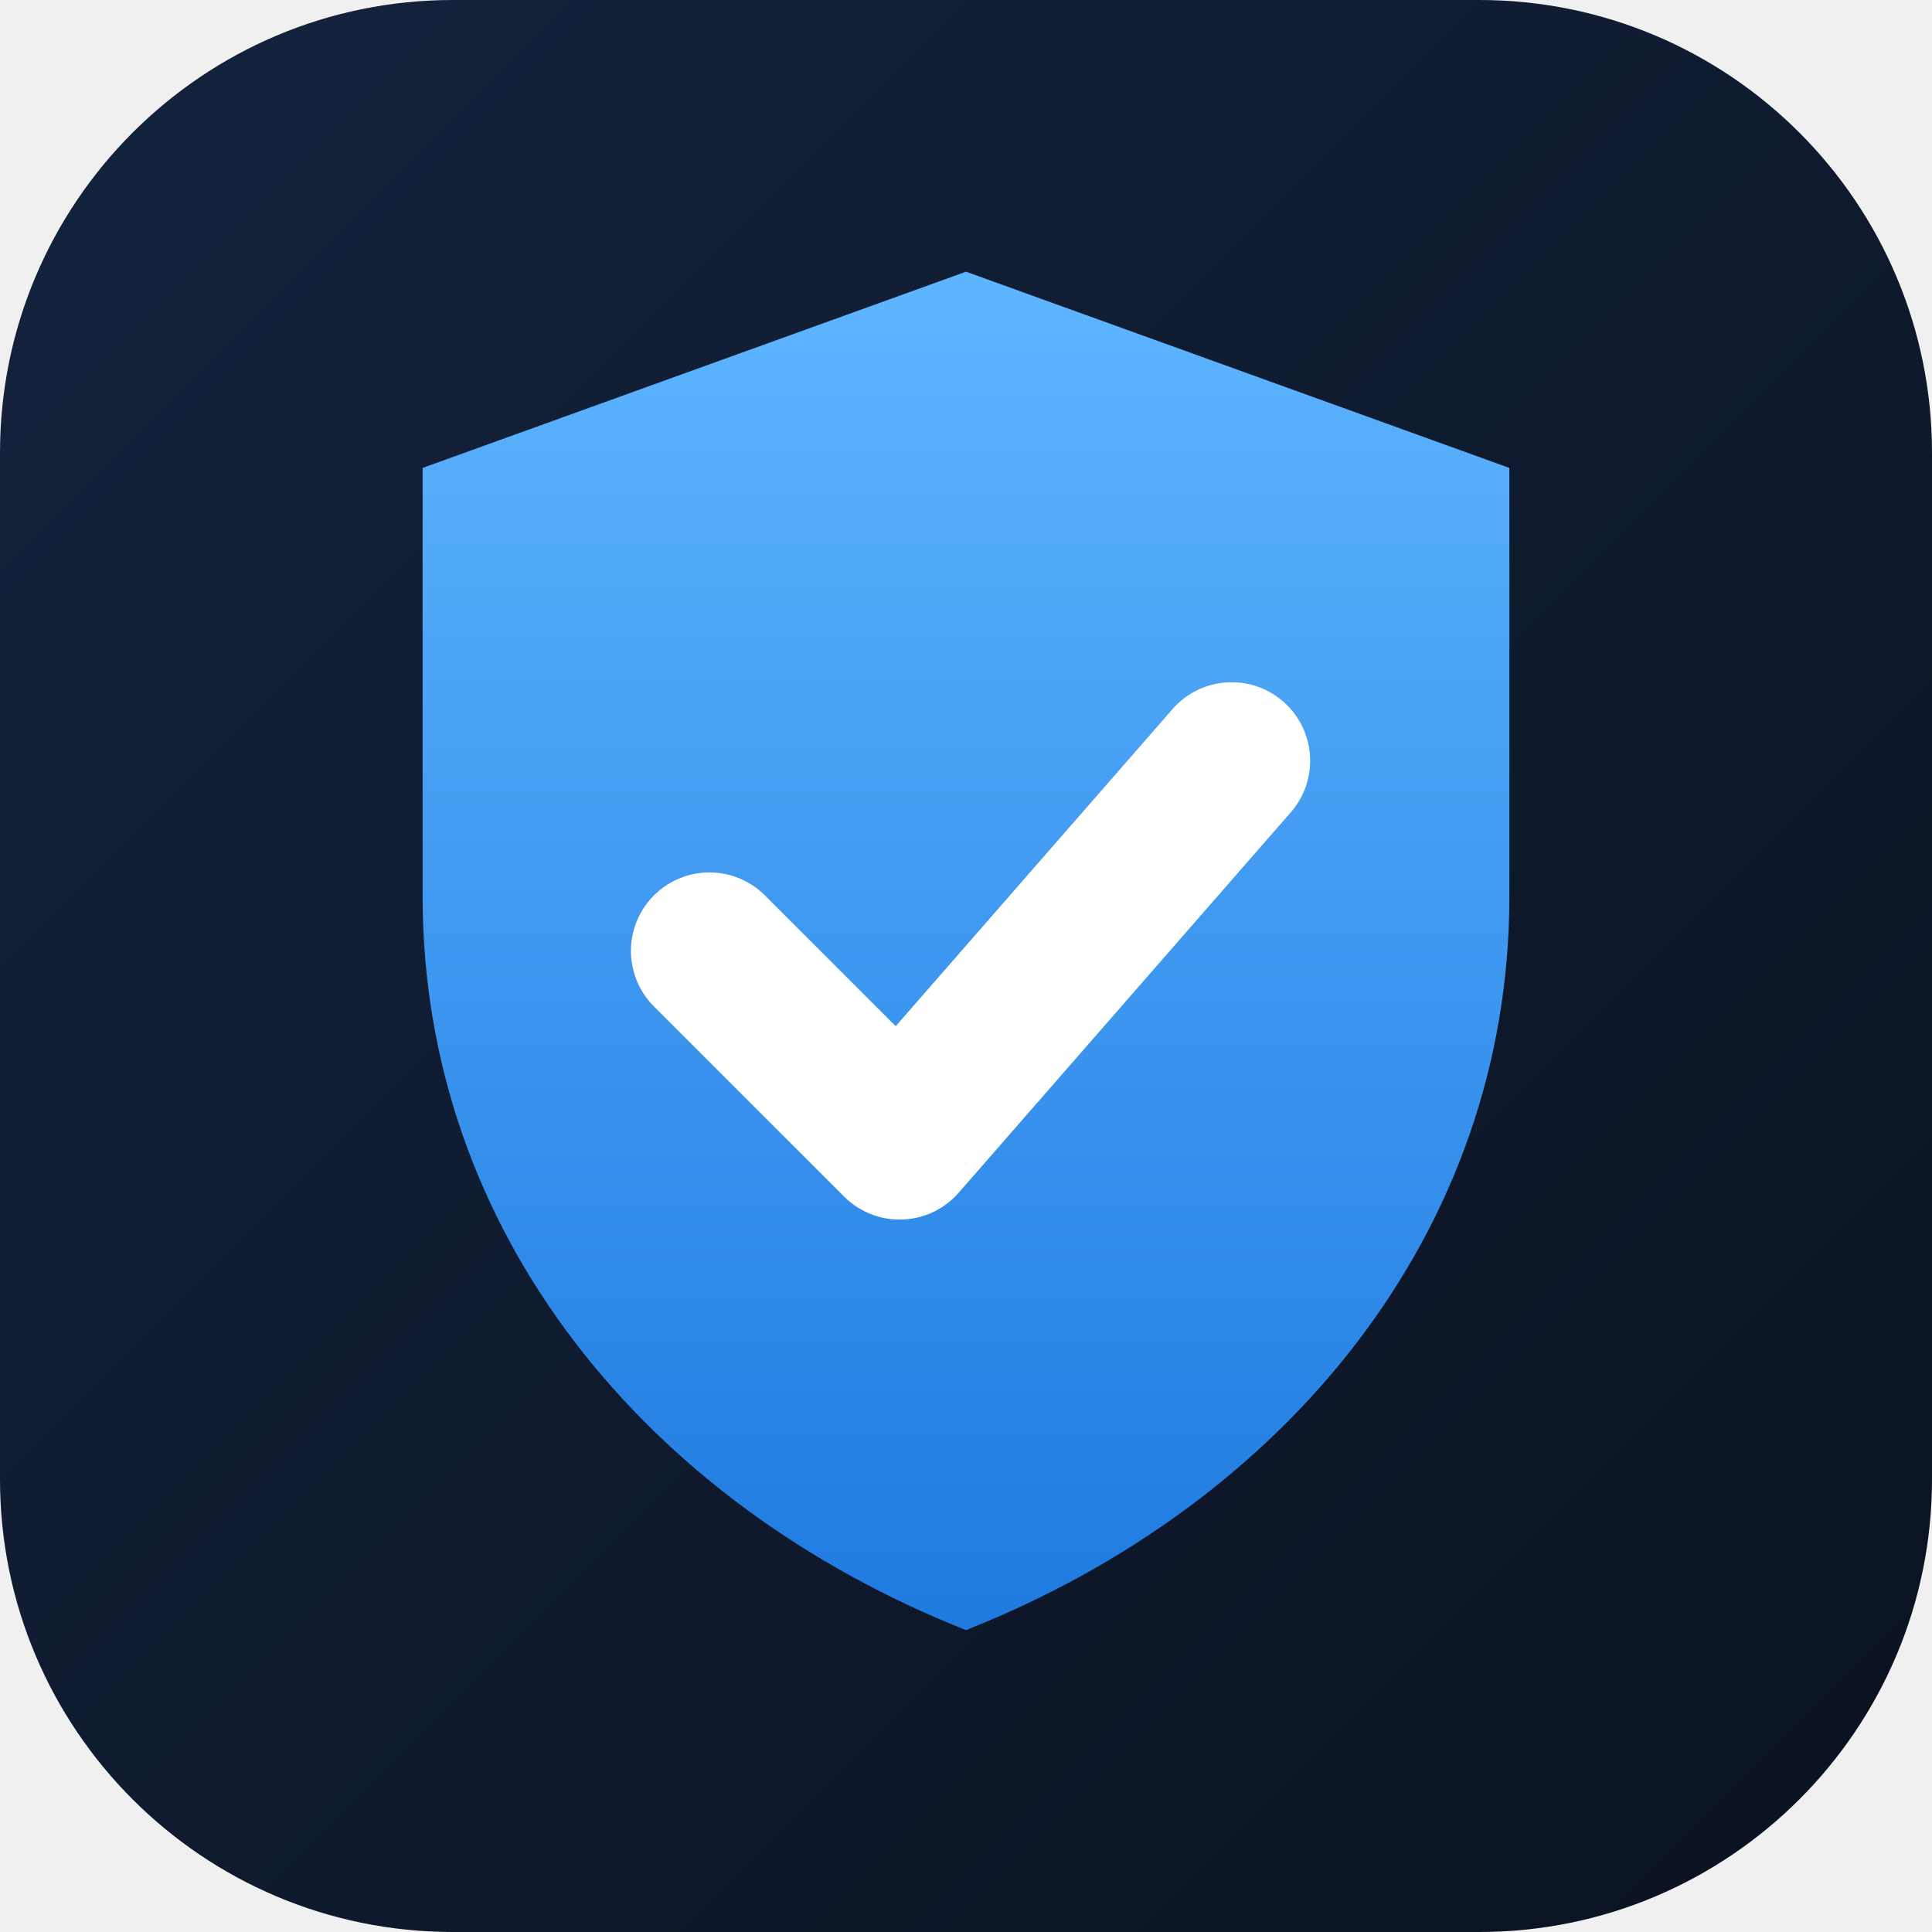
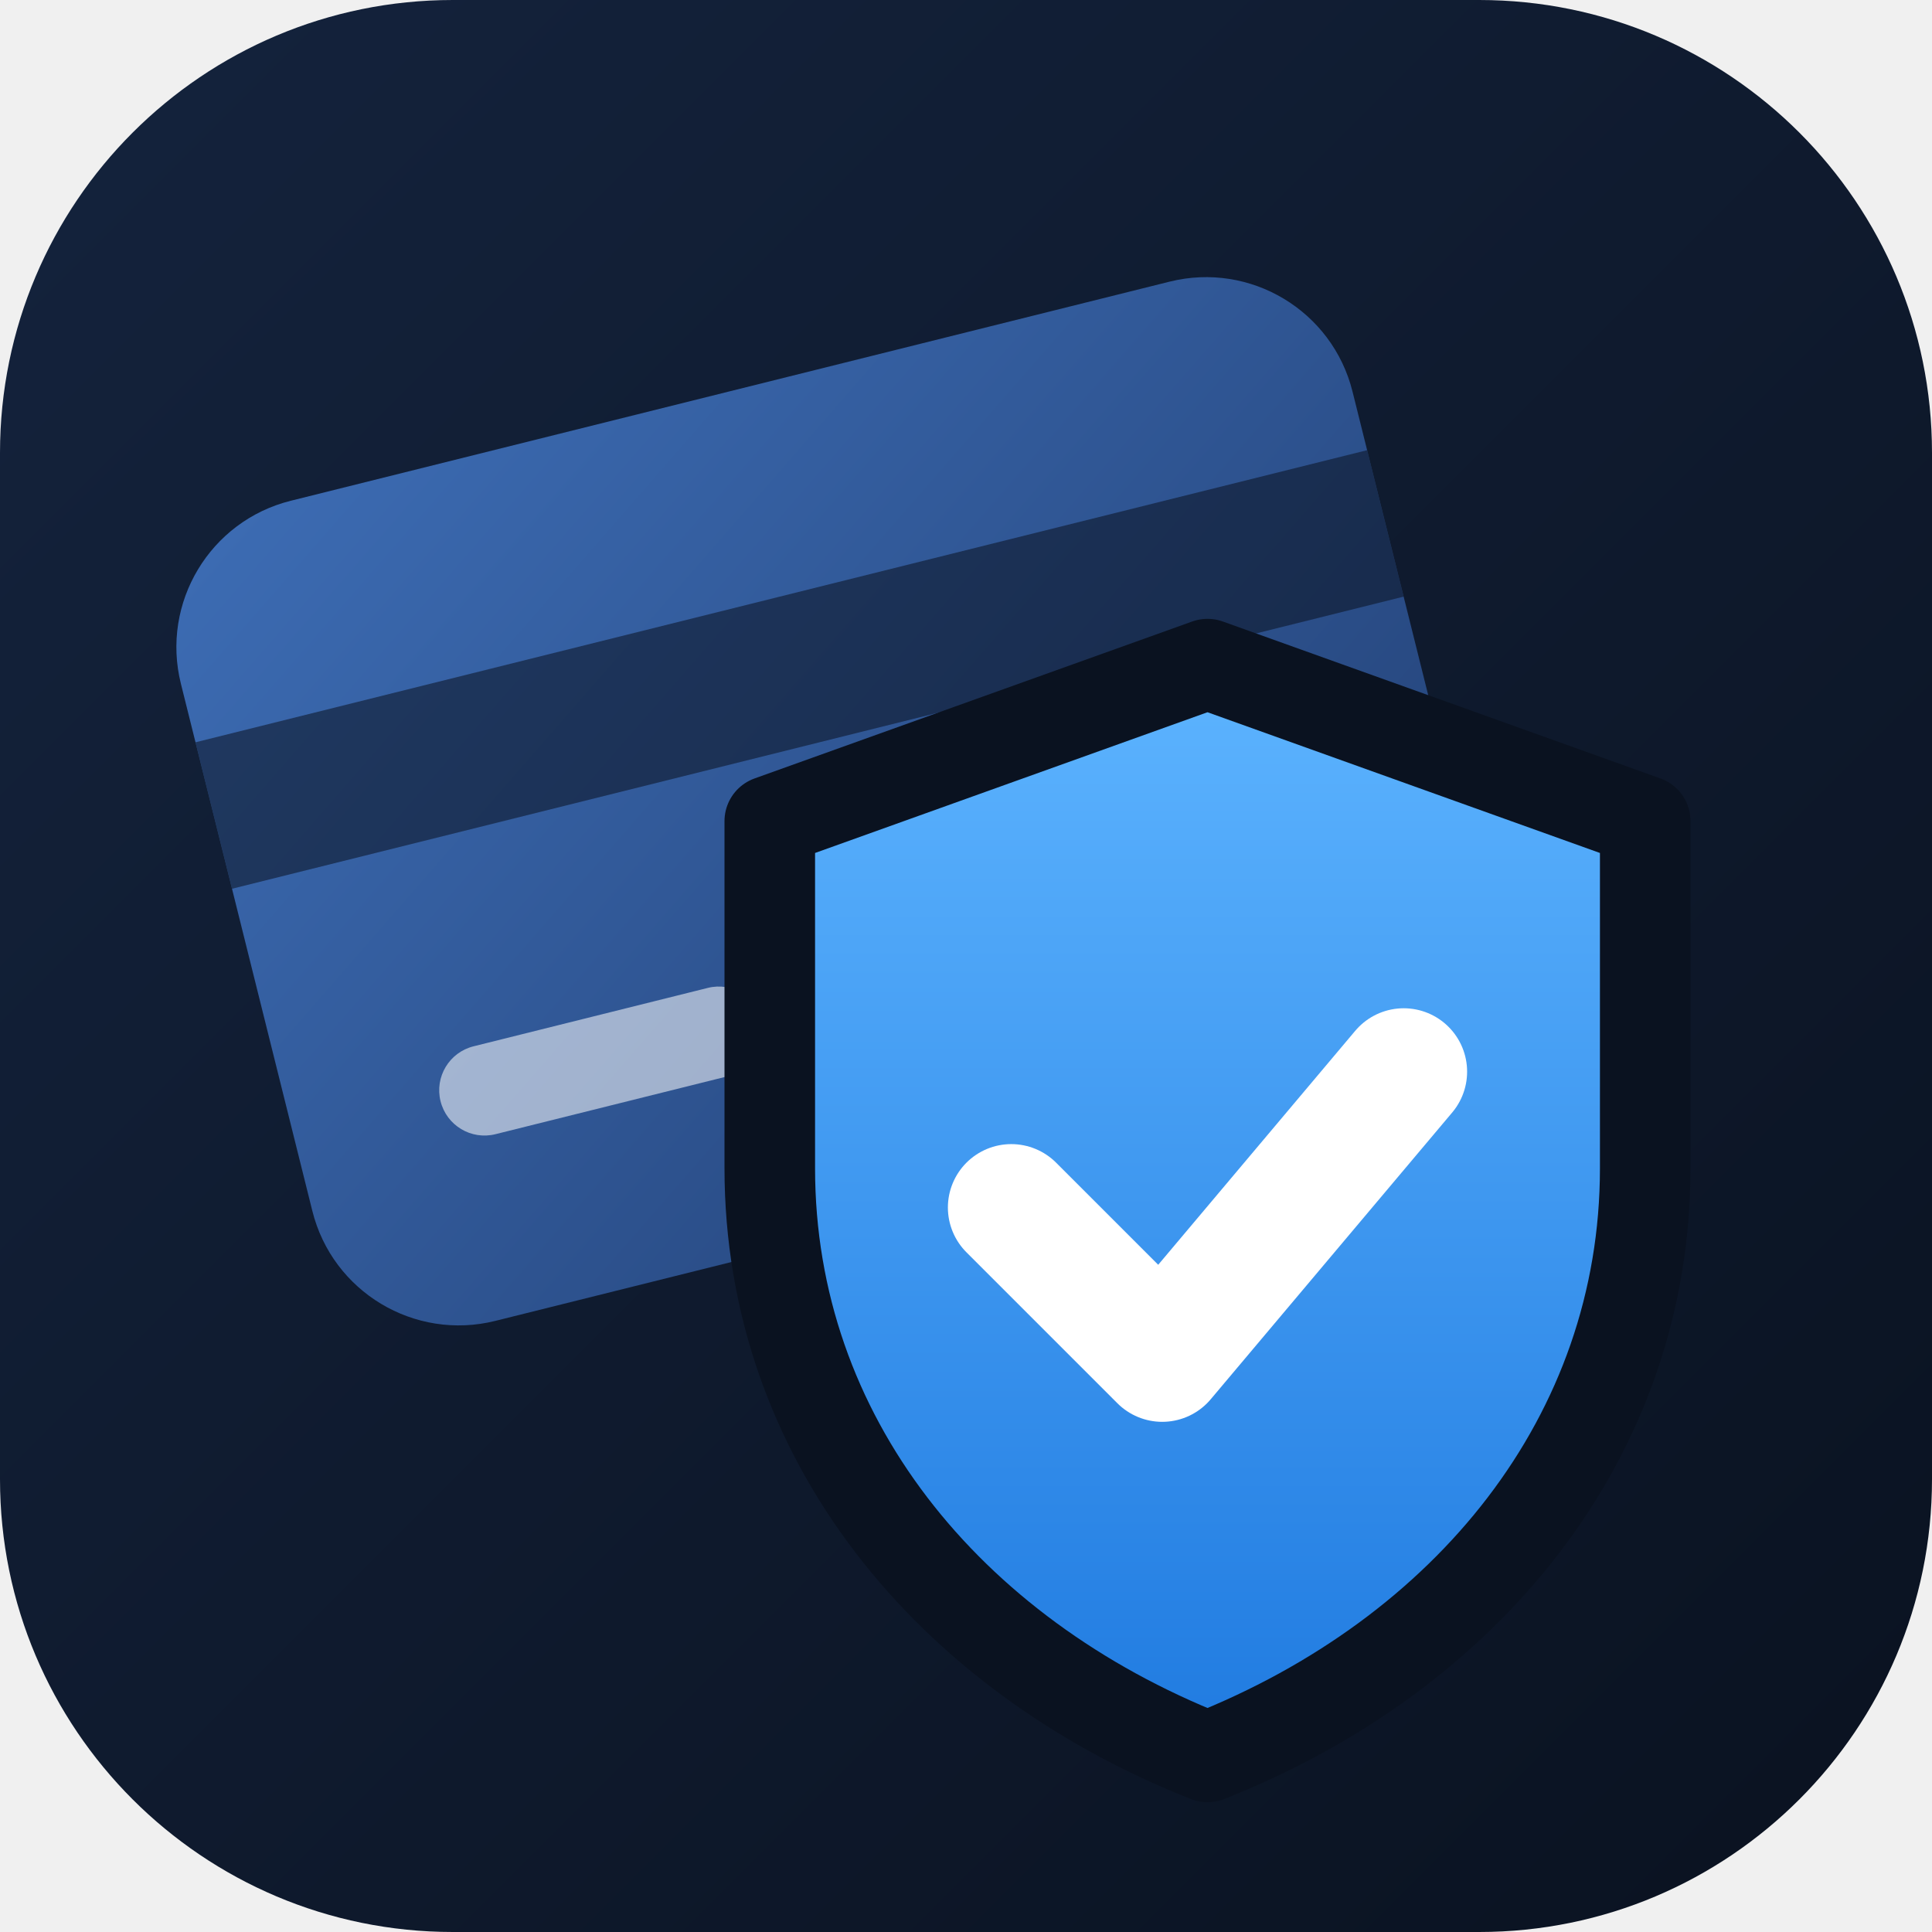
<svg xmlns="http://www.w3.org/2000/svg" viewBox="0 0 64 64" fill="none">
  <defs>
    <linearGradient id="bg" x1="0" y1="0" x2="64" y2="64" gradientUnits="userSpaceOnUse">
      <stop offset="0" stop-color="#14233d" />
      <stop offset="1" stop-color="#0a1220" />
    </linearGradient>
-     <linearGradient id="shield" x1="32" y1="10" x2="32" y2="54" gradientUnits="userSpaceOnUse">
+     <linearGradient id="card" x1="0" y1="0" x2="1" y2="1">
+       <stop offset="0" stop-color="#3d6db5" />
+       <stop offset="1" stop-color="#223f73" />
+     </linearGradient>
+     <linearGradient id="shield" x1="0" y1="0" x2="0" y2="1">
      <stop offset="0" stop-color="#5db4ff" />
      <stop offset="1" stop-color="#1f7ae0" />
    </linearGradient>
  </defs>
  <rect width="64" height="64" rx="15" fill="url(#bg)" />
-   <path d="M32 9 14 15.5v14.2c0 11.1 7.4 20.1 18 24.3 10.6-4.2 18-13.2 18-24.3V15.5L32 9Z" fill="url(#shield)" />
-   <path d="m23.5 31.5 6.3 6.3 11-12.6" stroke="#fff" stroke-width="5.2" stroke-linecap="round" stroke-linejoin="round" />
+   <g transform="rotate(-14 30 28)">
+     <rect x="8" y="12" width="40" height="28" rx="5" fill="url(#card)" />
+     <rect x="8" y="19" width="40" height="5" fill="#0a1220" fill-opacity=".55" />
+     <rect x="13" y="31" width="11" height="3" rx="1.5" fill="#fff" fill-opacity=".55" />
+   </g>
+   <path d="M40 22 25.5 27.2v11.5c0 8.9 5.9 16.1 14.5 19.5 8.6-3.400 14.500-10.600 14.500-19.500V27.200L40 22Z" fill="url(#shield)" stroke="#0a1220" stroke-width="3" stroke-linejoin="round" />
+   <path d="m33.500 40 5 5 8-9.500" stroke="#fff" stroke-width="4.200" stroke-linecap="round" stroke-linejoin="round" />
</svg>
